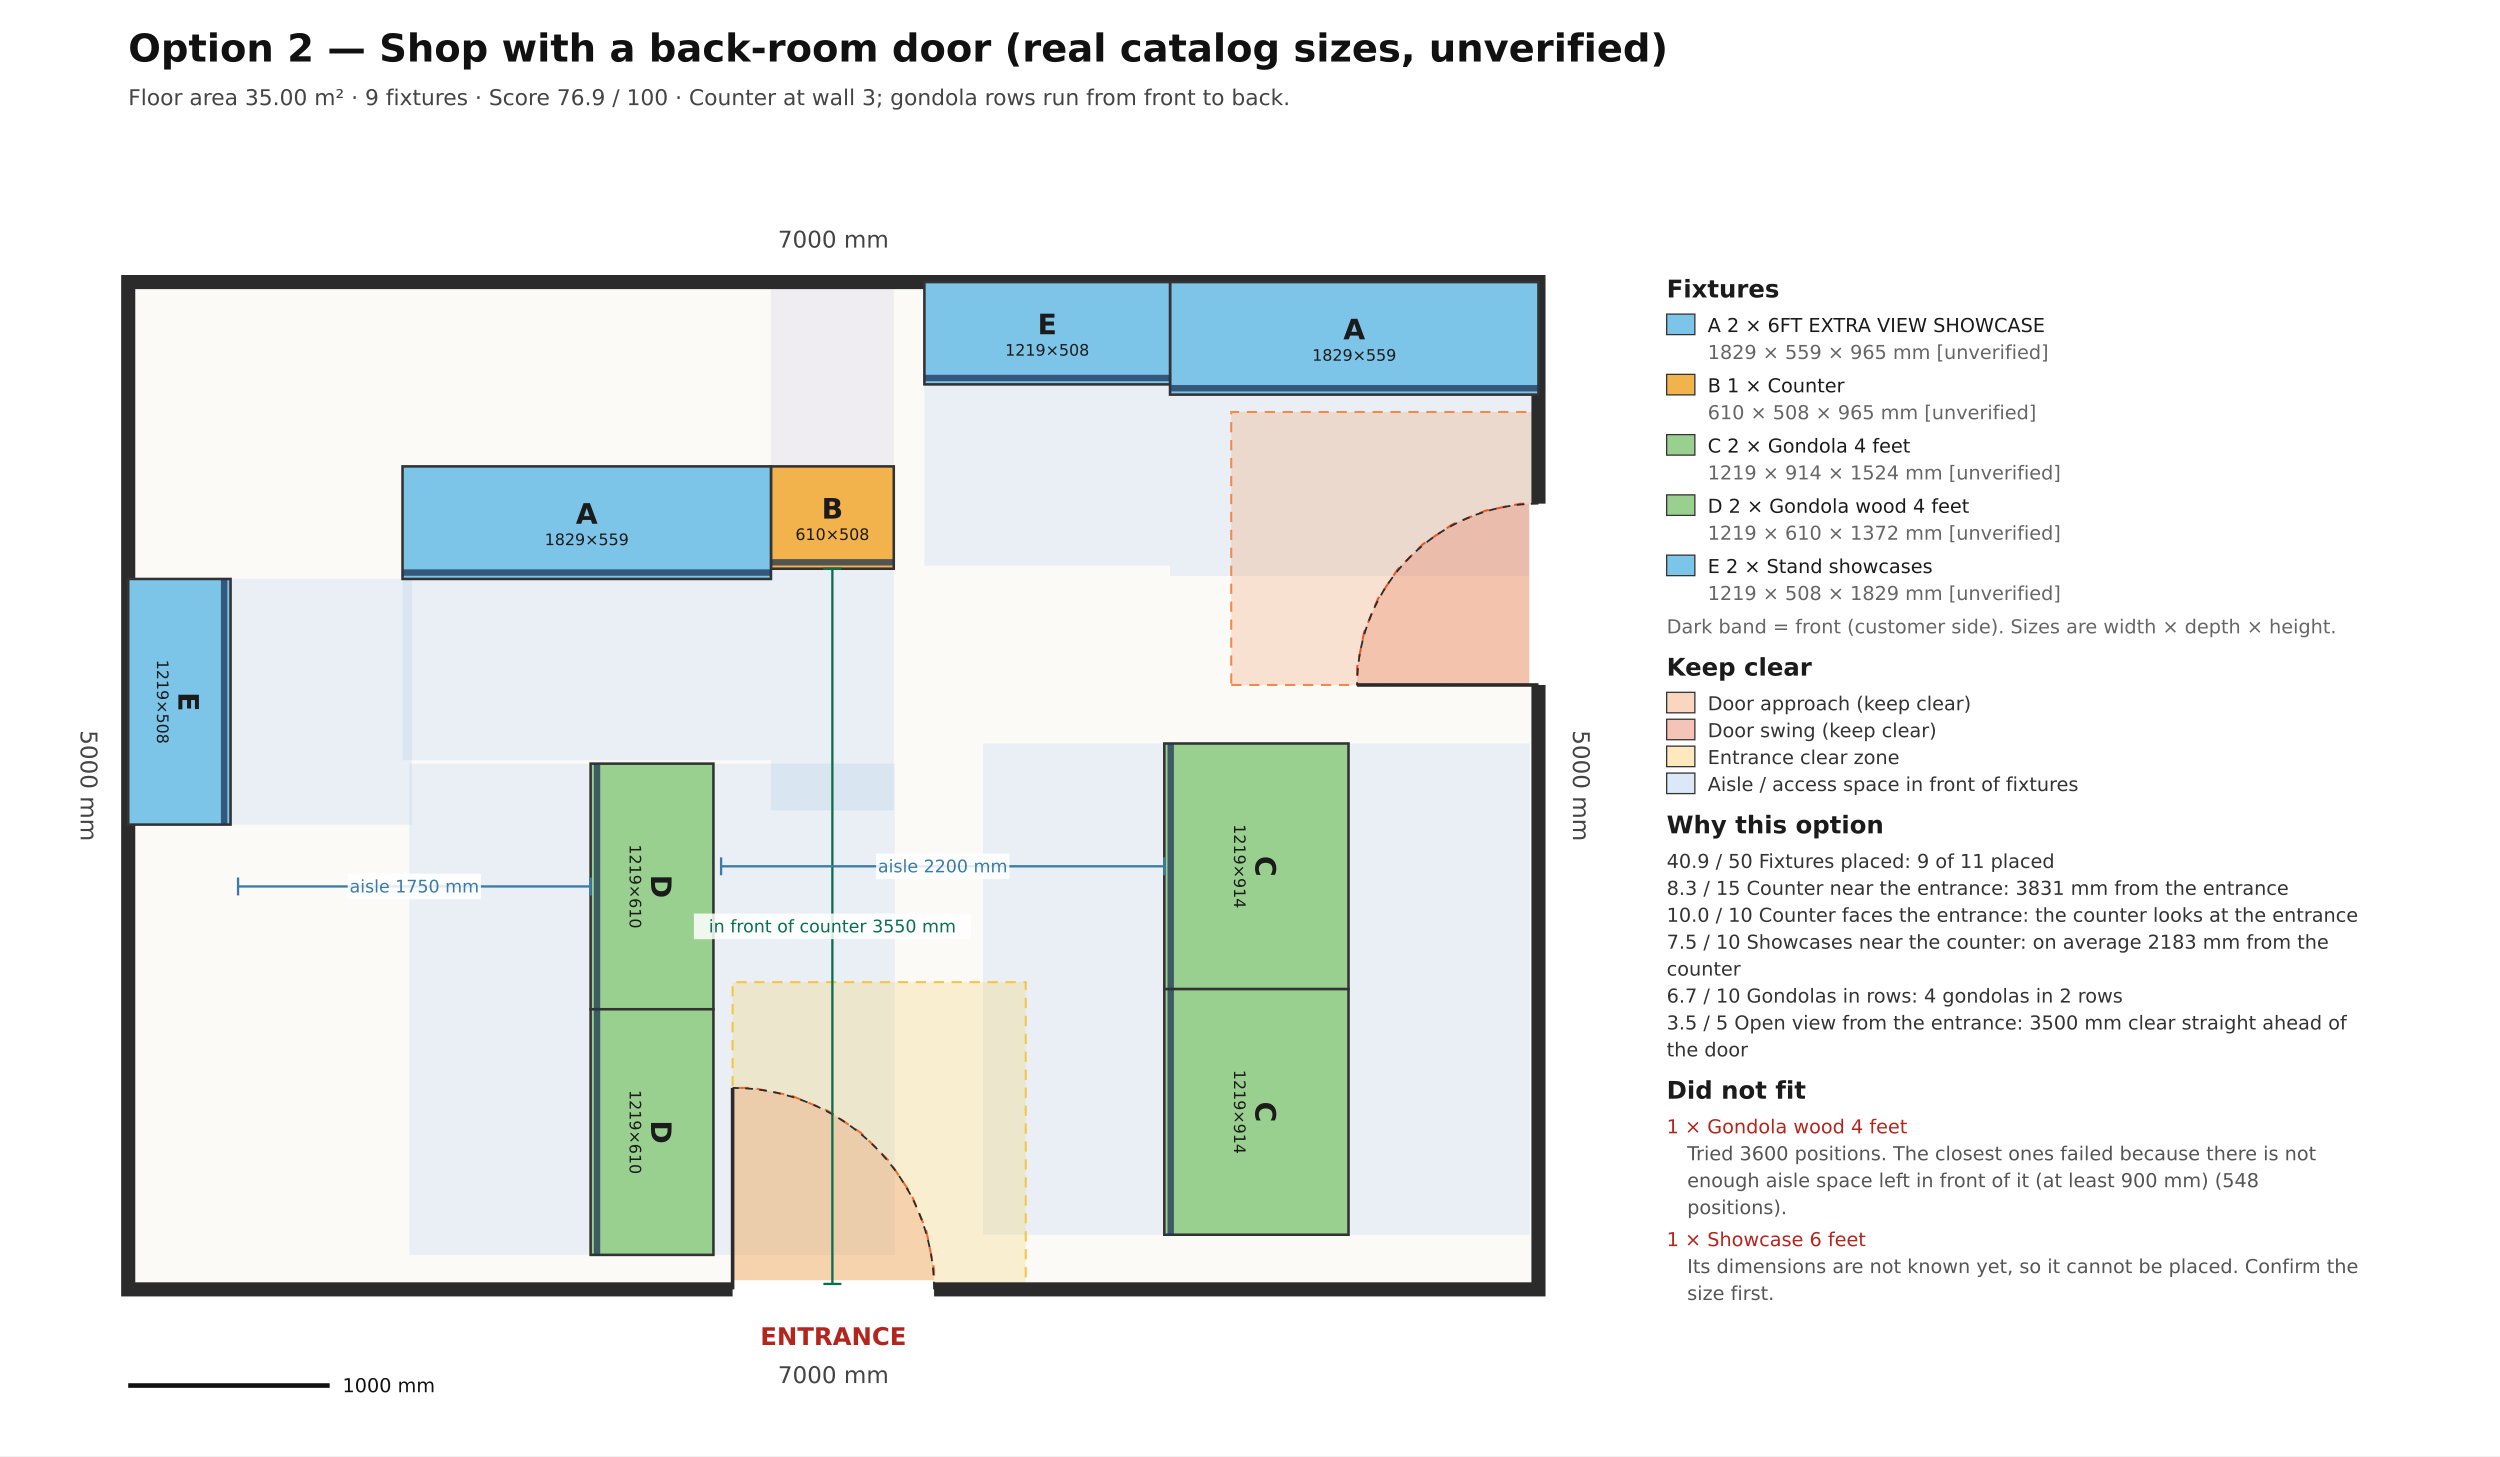
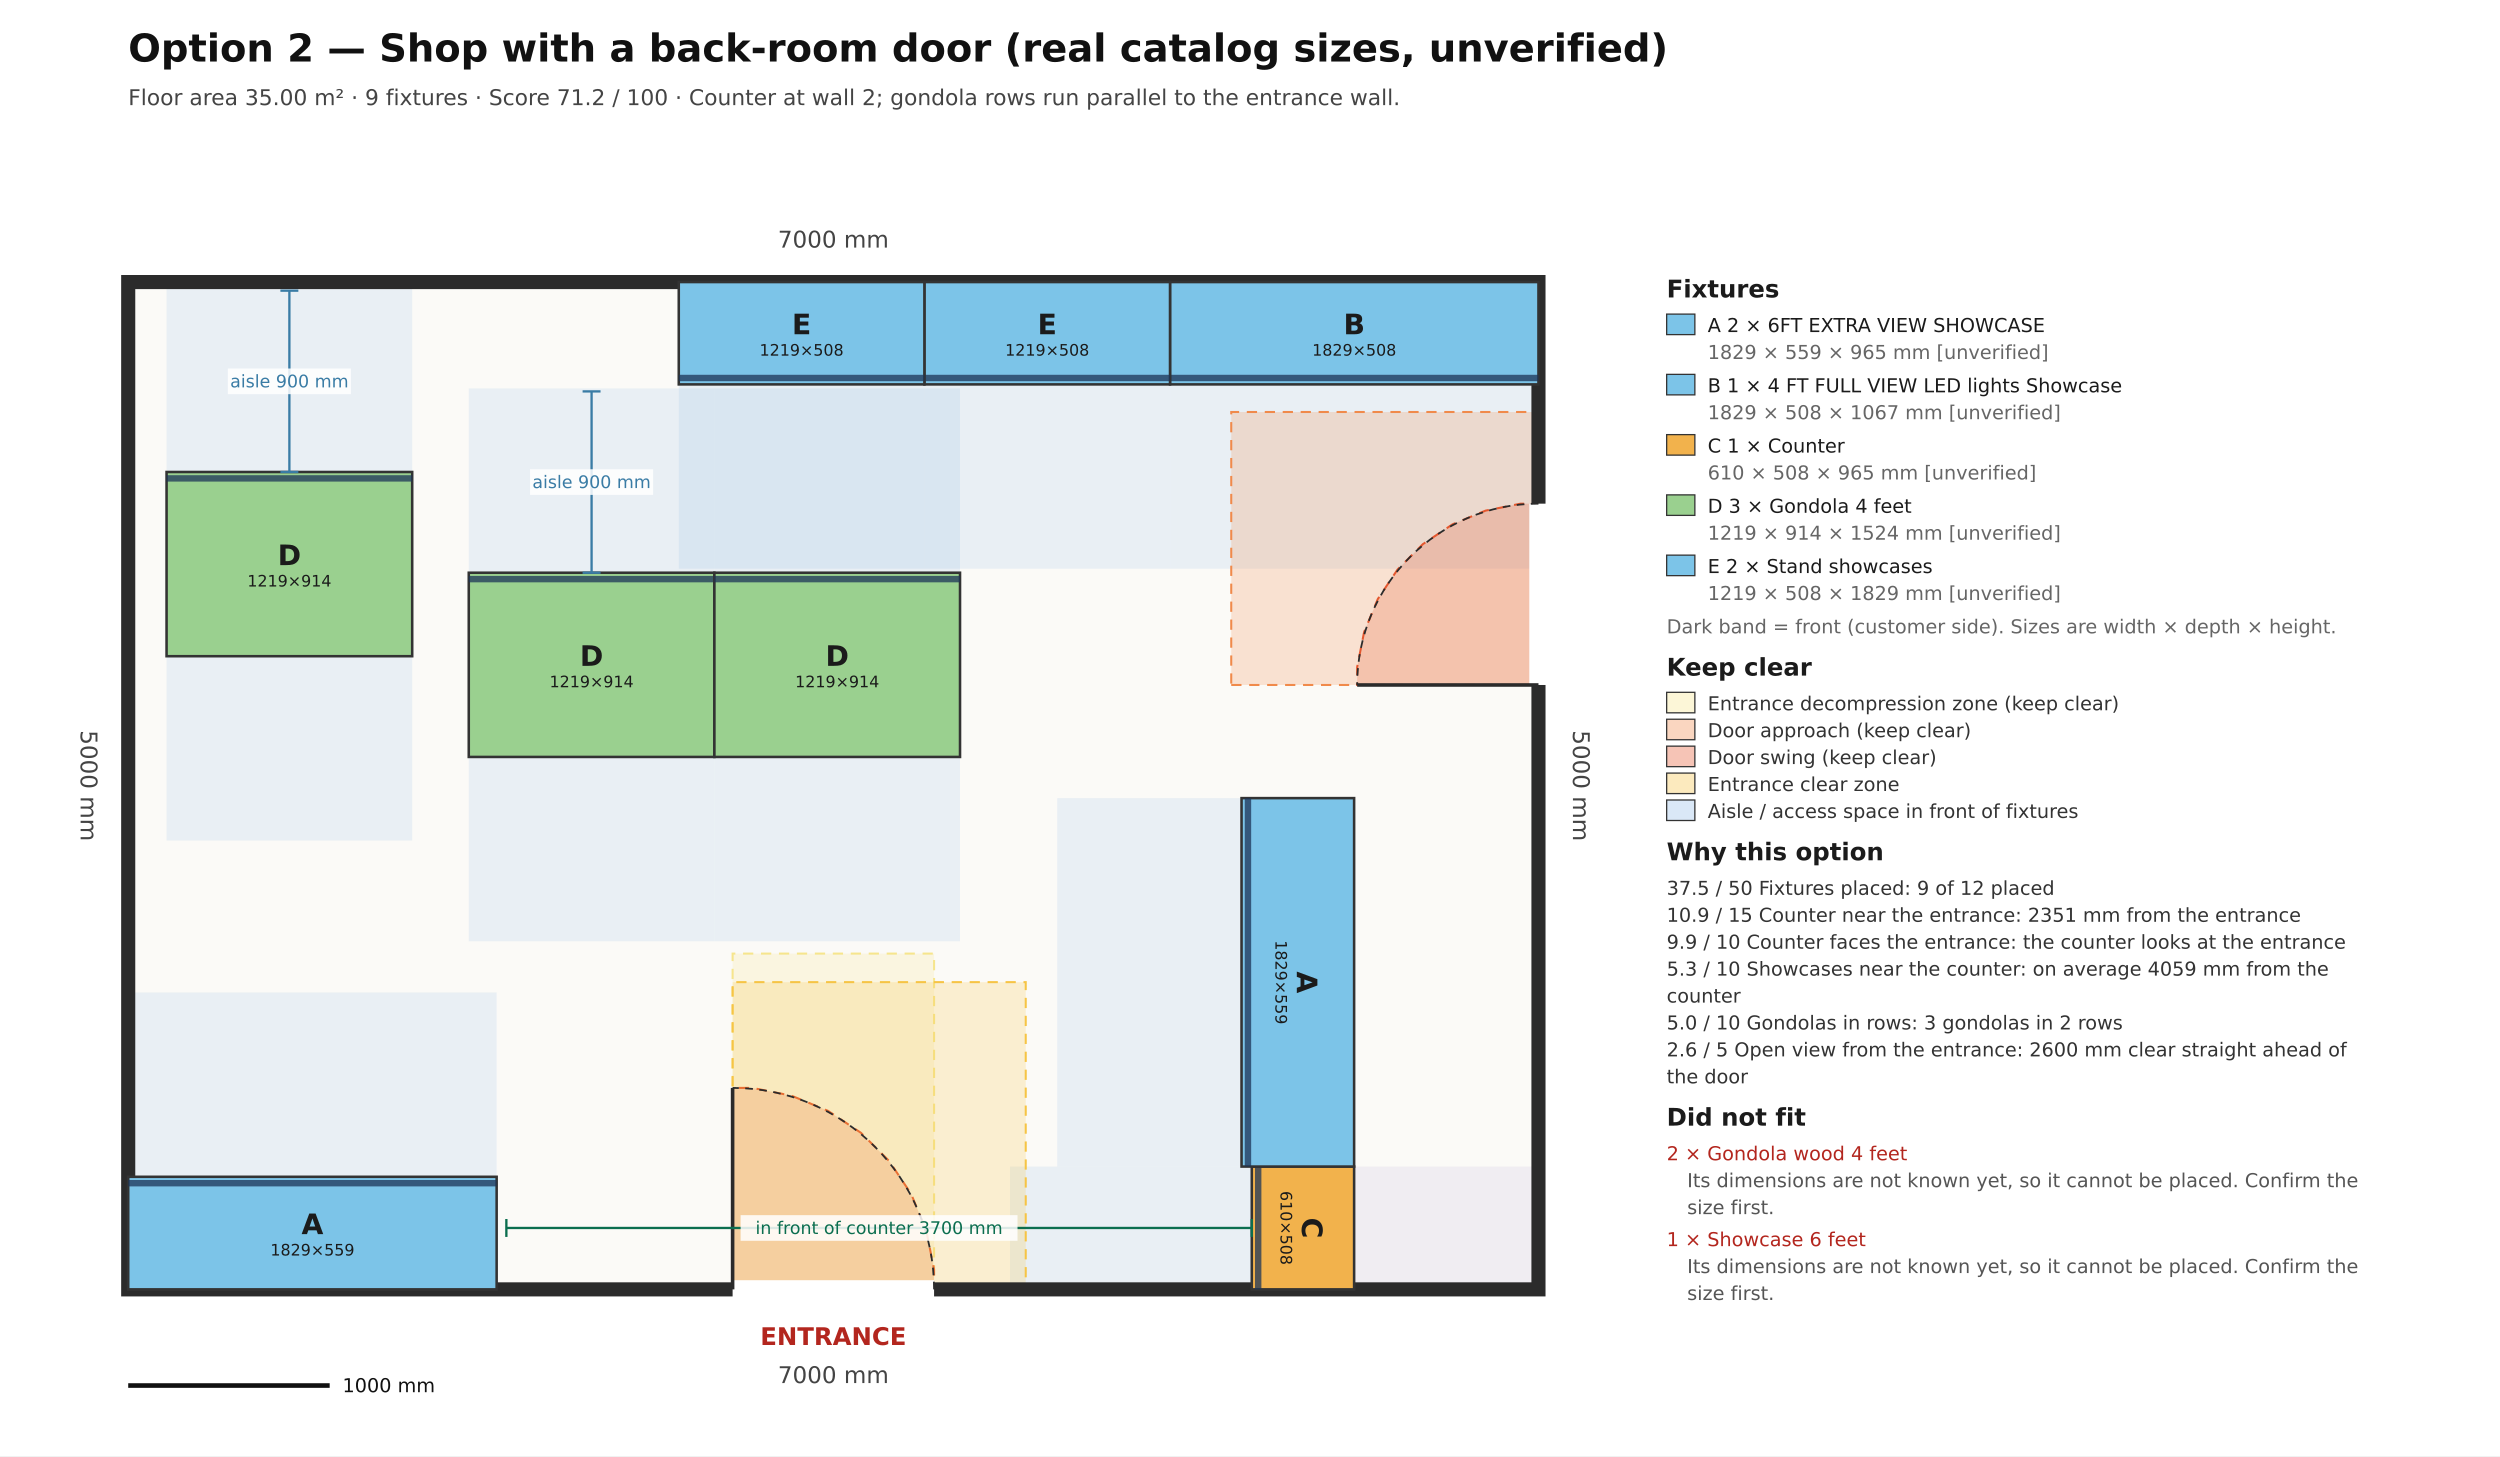
<svg xmlns="http://www.w3.org/2000/svg" viewBox="0 0 12409.1 7227.3" width="12409.1mm" height="7227.3mm" font-family="DejaVu Sans, Arial, sans-serif">
  <rect x="0" y="0" width="12409.1" height="7227.3" fill="#ffffff" />
  <text x="636.4" y="305.5" font-size="190.9" font-weight="bold" fill="#111111">Option 2 — Shop with a back-room door (real catalog sizes, unverified)</text>
-   <text x="636.4" y="521.8" font-size="108.2" fill="#444444">Floor area 35.00 m²  ·  9 fixtures  ·  Score 76.9 / 100  ·  Counter at wall 3; gondola rows run from front to back.</text>
+   <text x="636.4" y="521.8" font-size="108.2" fill="#444444">Floor area 35.00 m²  ·  9 fixtures  ·  Score 71.2 / 100  ·  Counter at wall 2; gondola rows run parallel to the entrance wall.</text>
  <polygon data-role="room-outline" data-plan-points="0.000,0.000 7000.000,0.000 7000.000,5000.000 0.000,5000.000" points="636.364,6400.000 7636.364,6400.000 7636.364,1400.000 636.364,1400.000" fill="#fbfaf7" stroke="none" />
-   <polygon data-access-zone="f01" points="4436.4,2823.0 3826.8,2823.0 3826.8,4023.0 4436.4,4023.0" fill="#4a90d9" fill-opacity="0.10" stroke="none" />
-   <polygon data-access-zone="f01" points="4436.4,1400.0 3826.8,1400.0 3826.8,2315.0 4436.4,2315.0" fill="#8e7cc3" fill-opacity="0.10" stroke="none" />
-   <polygon data-access-zone="f02" points="3826.8,2873.8 1998.0,2873.8 1998.0,3773.8 3826.8,3773.8" fill="#4a90d9" fill-opacity="0.10" stroke="none" />
-   <polygon data-access-zone="f03" points="7636.4,1958.8 5807.6,1958.8 5807.6,2858.8 7636.4,2858.8" fill="#4a90d9" fill-opacity="0.10" stroke="none" />
-   <polygon data-access-zone="f04" points="5807.6,1908.0 4588.4,1908.0 4588.4,2808.0 5807.6,2808.0" fill="#4a90d9" fill-opacity="0.10" stroke="none" />
-   <polygon data-access-zone="f05" points="1144.4,2873.8 1144.4,4093.0 2044.4,4093.0 2044.4,2873.8" fill="#4a90d9" fill-opacity="0.10" stroke="none" />
-   <polygon data-access-zone="f06" points="5779.2,4909.6 5779.2,3690.4 4879.2,3690.4 4879.2,4909.6" fill="#4a90d9" fill-opacity="0.10" stroke="none" />
-   <polygon data-access-zone="f06" points="7593.6,4909.6 7593.6,3690.4 6693.6,3690.4 6693.6,4909.6" fill="#4a90d9" fill-opacity="0.10" stroke="none" />
-   <polygon data-access-zone="f07" points="5779.2,6128.8 5779.2,4909.6 4879.2,4909.6 4879.2,6128.8" fill="#4a90d9" fill-opacity="0.10" stroke="none" />
-   <polygon data-access-zone="f07" points="7593.6,6128.8 7593.6,4909.6 6693.6,4909.6 6693.6,6128.8" fill="#4a90d9" fill-opacity="0.10" stroke="none" />
-   <polygon data-access-zone="f08" points="2931.6,5009.6 2931.6,3790.4 2031.6,3790.4 2031.6,5009.6" fill="#4a90d9" fill-opacity="0.10" stroke="none" />
-   <polygon data-access-zone="f08" points="4441.2,5009.6 4441.2,3790.4 3541.2,3790.4 3541.2,5009.6" fill="#4a90d9" fill-opacity="0.10" stroke="none" />
-   <polygon data-access-zone="f09" points="2931.6,6228.8 2931.6,5009.6 2031.6,5009.6 2031.6,6228.8" fill="#4a90d9" fill-opacity="0.10" stroke="none" />
-   <polygon data-access-zone="f09" points="4441.2,6228.8 4441.2,5009.6 3541.2,5009.6 3541.2,6228.8" fill="#4a90d9" fill-opacity="0.10" stroke="none" />
+   <polygon data-access-zone="f01" points="6213.4,6400.0 6213.4,5790.4 5013.4,5790.4 5013.4,6400.0" fill="#4a90d9" fill-opacity="0.10" stroke="none" />
+   <polygon data-access-zone="f01" points="7636.4,6400.0 7636.4,5790.4 6721.4,5790.4 6721.4,6400.0" fill="#8e7cc3" fill-opacity="0.10" stroke="none" />
+   <polygon data-access-zone="f02" points="6162.6,5790.4 6162.6,3961.6 5247.6,3961.6 5247.6,5790.4" fill="#4a90d9" fill-opacity="0.10" stroke="none" />
+   <polygon data-access-zone="f03" points="636.4,5841.2 2465.2,5841.2 2465.2,4926.2 636.4,4926.2" fill="#4a90d9" fill-opacity="0.10" stroke="none" />
+   <polygon data-access-zone="f04" points="7636.4,1908.0 5807.6,1908.0 5807.6,2823.0 7636.4,2823.0" fill="#4a90d9" fill-opacity="0.10" stroke="none" />
+   <polygon data-access-zone="f05" points="5807.6,1908.0 4588.4,1908.0 4588.4,2823.0 5807.6,2823.0" fill="#4a90d9" fill-opacity="0.10" stroke="none" />
+   <polygon data-access-zone="f06" points="4588.4,1908.0 3369.2,1908.0 3369.2,2823.0 4588.4,2823.0" fill="#4a90d9" fill-opacity="0.10" stroke="none" />
+   <polygon data-access-zone="f07" points="826.8,2342.8 2046.0,2342.8 2046.0,1427.8 826.8,1427.8" fill="#4a90d9" fill-opacity="0.10" stroke="none" />
+   <polygon data-access-zone="f07" points="826.8,4172.2 2046.0,4172.2 2046.0,3257.2 826.8,3257.2" fill="#4a90d9" fill-opacity="0.10" stroke="none" />
+   <polygon data-access-zone="f08" points="2326.8,2842.8 3546.0,2842.8 3546.0,1927.8 2326.8,1927.8" fill="#4a90d9" fill-opacity="0.10" stroke="none" />
+   <polygon data-access-zone="f08" points="2326.8,4672.2 3546.0,4672.2 3546.0,3757.2 2326.8,3757.2" fill="#4a90d9" fill-opacity="0.10" stroke="none" />
+   <polygon data-access-zone="f09" points="3546.0,2842.8 4765.2,2842.8 4765.2,1927.8 3546.0,1927.8" fill="#4a90d9" fill-opacity="0.10" stroke="none" />
+   <polygon data-access-zone="f09" points="3546.0,4672.2 4765.2,4672.2 4765.2,3757.2 3546.0,3757.2" fill="#4a90d9" fill-opacity="0.10" stroke="none" />
  <polygon data-zone-id="back-room-door:door-approach" points="6111.4,3400.0 7636.4,3400.0 7636.4,2045.0 6111.4,2045.0" fill="#f08a4b" fill-opacity="0.22" stroke="#f08a4b" stroke-width="10.2" stroke-dasharray="50.9 38.2" />
  <polygon data-zone-id="back-room-door:door-swing" points="6736.4,3400.0 7636.4,3400.0 7636.4,2500.0 7547.7,2500.0 7373.8,2534.6 7210.1,2602.4 7062.6,2700.9 6937.3,2826.3 6838.8,2973.7 6770.9,3137.5 6736.4,3311.4" fill="#e4572e" fill-opacity="0.22" stroke="#e4572e" stroke-width="10.2" stroke-dasharray="50.9 38.2" />
+   <polygon data-zone-id="entrance:decompression" points="3636.4,6400.0 4636.4,6400.0 4636.4,4733.3 3636.4,4733.3" fill="#f6e58d" fill-opacity="0.22" stroke="#f6e58d" stroke-width="10.2" stroke-dasharray="50.9 38.2" />
  <polygon data-zone-id="entrance:door-swing" points="3636.4,6400.0 4636.4,6400.0 4636.4,6301.5 4597.9,6108.3 4522.6,5926.3 4413.1,5762.5 4273.8,5623.2 4110.0,5513.8 3928.1,5438.4 3734.9,5400.0 3636.4,5400.0" fill="#e4572e" fill-opacity="0.22" stroke="#e4572e" stroke-width="10.2" stroke-dasharray="50.9 38.2" />
  <polygon data-zone-id="entrance:entrance-clear" points="3636.4,6400.0 5091.4,6400.0 5091.4,4875.0 3636.4,4875.0" fill="#f6c445" fill-opacity="0.22" stroke="#f6c445" stroke-width="10.2" stroke-dasharray="50.9 38.2" />
  <polygon points="636.4,6400.0 7636.4,6400.0 7636.4,1400.0 636.4,1400.0" fill="none" stroke="#2b2b2b" stroke-width="70.0" stroke-linejoin="miter" />
  <line data-door-id="back-room-door" x1="7636.4" y1="3400.0" x2="7636.4" y2="2500.0" stroke="#ffffff" stroke-width="91.0" />
  <line x1="7636.4" y1="3400.0" x2="6736.4" y2="3400.0" stroke="#2b2b2b" stroke-width="17.8" />
  <path d="M 7636.4 2500.0 A 900.0 900.0 0 0 0 6736.4 3400.0" fill="none" stroke="#2b2b2b" stroke-width="8.9" stroke-dasharray="38.2 31.8" />
  <line data-door-id="entrance" x1="3636.4" y1="6400.0" x2="4636.4" y2="6400.0" stroke="#ffffff" stroke-width="91.0" />
  <line x1="3636.4" y1="6400.0" x2="3636.4" y2="5400.0" stroke="#2b2b2b" stroke-width="17.8" />
  <path d="M 4636.4 6400.0 A 1000.0 1000.0 0 0 0 3636.4 5400.0" fill="none" stroke="#2b2b2b" stroke-width="8.9" stroke-dasharray="38.2 31.8" />
  <text x="4136.4" y="6641.8" font-size="120.9" font-weight="bold" fill="#b3261e" text-anchor="middle" dominant-baseline="middle">ENTRANCE</text>
  <text data-wall-index="0" data-length-um="7000000" x="4136.4" y="6832.7" font-size="114.5" fill="#444444" text-anchor="middle" dominant-baseline="middle" transform="rotate(0.0 4136.4 6832.7)">7000 mm</text>
  <text data-wall-index="1" data-length-um="5000000" x="7840.0" y="3900.0" font-size="114.5" fill="#444444" text-anchor="middle" dominant-baseline="middle" transform="rotate(90.0 7840.0 3900.0)">5000 mm</text>
  <text data-wall-index="2" data-length-um="7000000" x="4136.4" y="1196.4" font-size="114.5" fill="#444444" text-anchor="middle" dominant-baseline="middle" transform="rotate(0.0 4136.4 1196.4)">7000 mm</text>
  <text data-wall-index="3" data-length-um="5000000" x="432.7" y="3900.0" font-size="114.5" fill="#444444" text-anchor="middle" dominant-baseline="middle" transform="rotate(90.0 432.7 3900.0)">5000 mm</text>
-   <polygon data-placement-id="f01" data-product-id="nhf-c" data-width-um="609600" data-depth-um="508000" data-plan-points="3800.000,4085.000 3190.400,4085.000 3190.400,3577.000 3800.000,3577.000" points="4436.364,2315.000 3826.764,2315.000 3826.764,2823.000 4436.364,2823.000" fill="#f2b24c" stroke="#333333" stroke-width="12.7" />
-   <line x1="4436.4" y1="2791.2" x2="3826.8" y2="2791.2" stroke="#1d3557" stroke-width="31.8" stroke-opacity="0.75" />
-   <text x="4131.6" y="2525.6" font-size="140.0" font-weight="bold" fill="#1b1b1b" text-anchor="middle" dominant-baseline="central" transform="rotate(0.0 4131.6 2569.0)">B</text>
-   <text x="4131.6" y="2653.0" font-size="78.9" fill="#1b1b1b" text-anchor="middle" dominant-baseline="central" transform="rotate(0.0 4131.6 2569.0)">610×508</text>
-   <polygon data-placement-id="f02" data-product-id="nhf-6ft-extra-view-showcase" data-width-um="1828800" data-depth-um="558800" data-plan-points="3190.400,4085.000 1361.600,4085.000 1361.600,3526.200 3190.400,3526.200" points="3826.764,2315.000 1997.964,2315.000 1997.964,2873.800 3826.764,2873.800" fill="#7cc4e8" stroke="#333333" stroke-width="12.7" />
-   <line x1="3826.8" y1="2842.0" x2="1998.0" y2="2842.0" stroke="#1d3557" stroke-width="31.8" stroke-opacity="0.75" />
-   <text x="2912.4" y="2551.0" font-size="140.0" font-weight="bold" fill="#1b1b1b" text-anchor="middle" dominant-baseline="central" transform="rotate(0.0 2912.4 2594.4)">A</text>
-   <text x="2912.4" y="2678.4" font-size="78.9" fill="#1b1b1b" text-anchor="middle" dominant-baseline="central" transform="rotate(0.0 2912.4 2594.4)">1829×559</text>
-   <polygon data-placement-id="f03" data-product-id="nhf-6ft-extra-view-showcase" data-width-um="1828800" data-depth-um="558800" data-plan-points="7000.000,5000.000 5171.200,5000.000 5171.200,4441.200 7000.000,4441.200" points="7636.364,1400.000 5807.564,1400.000 5807.564,1958.800 7636.364,1958.800" fill="#7cc4e8" stroke="#333333" stroke-width="12.7" />
-   <line x1="7636.4" y1="1927.0" x2="5807.6" y2="1927.0" stroke="#1d3557" stroke-width="31.8" stroke-opacity="0.75" />
-   <text x="6722.0" y="1636.0" font-size="140.0" font-weight="bold" fill="#1b1b1b" text-anchor="middle" dominant-baseline="central" transform="rotate(0.0 6722.0 1679.4)">A</text>
-   <text x="6722.0" y="1763.4" font-size="78.9" fill="#1b1b1b" text-anchor="middle" dominant-baseline="central" transform="rotate(0.0 6722.0 1679.4)">1829×559</text>
-   <polygon data-placement-id="f04" data-product-id="nhf-s-1" data-width-um="1219200" data-depth-um="508000" data-plan-points="5171.200,5000.000 3952.000,5000.000 3952.000,4492.000 5171.200,4492.000" points="5807.564,1400.000 4588.364,1400.000 4588.364,1908.000 5807.564,1908.000" fill="#7cc4e8" stroke="#333333" stroke-width="12.7" />
+   <polygon data-placement-id="f01" data-product-id="nhf-c" data-width-um="609600" data-depth-um="508000" data-plan-points="6085.000,0.000 6085.000,609.600 5577.000,609.600 5577.000,0.000" points="6721.364,6400.000 6721.364,5790.400 6213.364,5790.400 6213.364,6400.000" fill="#f2b24c" stroke="#333333" stroke-width="12.7" />
+   <line x1="6245.2" y1="6400.0" x2="6245.2" y2="5790.4" stroke="#1d3557" stroke-width="31.8" stroke-opacity="0.75" />
+   <text x="6467.4" y="6051.8" font-size="140.0" font-weight="bold" fill="#1b1b1b" text-anchor="middle" dominant-baseline="central" transform="rotate(90.0 6467.4 6095.2)">C</text>
+   <text x="6467.4" y="6179.2" font-size="78.9" fill="#1b1b1b" text-anchor="middle" dominant-baseline="central" transform="rotate(90.0 6467.4 6095.2)">610×508</text>
+   <polygon data-placement-id="f02" data-product-id="nhf-6ft-extra-view-showcase" data-width-um="1828800" data-depth-um="558800" data-plan-points="6085.000,609.600 6085.000,2438.400 5526.200,2438.400 5526.200,609.600" points="6721.364,5790.400 6721.364,3961.600 6162.564,3961.600 6162.564,5790.400" fill="#7cc4e8" stroke="#333333" stroke-width="12.7" />
+   <line x1="6194.4" y1="5790.4" x2="6194.4" y2="3961.6" stroke="#1d3557" stroke-width="31.8" stroke-opacity="0.75" />
+   <text x="6442.0" y="4832.6" font-size="140.0" font-weight="bold" fill="#1b1b1b" text-anchor="middle" dominant-baseline="central" transform="rotate(90.0 6442.0 4876.0)">A</text>
+   <text x="6442.0" y="4960.0" font-size="78.9" fill="#1b1b1b" text-anchor="middle" dominant-baseline="central" transform="rotate(90.0 6442.0 4876.0)">1829×559</text>
+   <polygon data-placement-id="f03" data-product-id="nhf-6ft-extra-view-showcase" data-width-um="1828800" data-depth-um="558800" data-plan-points="0.000,0.000 1828.800,0.000 1828.800,558.800 0.000,558.800" points="636.364,6400.000 2465.164,6400.000 2465.164,5841.200 636.364,5841.200" fill="#7cc4e8" stroke="#333333" stroke-width="12.7" />
+   <line x1="636.4" y1="5873.0" x2="2465.2" y2="5873.0" stroke="#1d3557" stroke-width="31.8" stroke-opacity="0.75" />
+   <text x="1550.8" y="6077.2" font-size="140.0" font-weight="bold" fill="#1b1b1b" text-anchor="middle" dominant-baseline="central" transform="rotate(0.0 1550.8 6120.6)">A</text>
+   <text x="1550.8" y="6204.6" font-size="78.9" fill="#1b1b1b" text-anchor="middle" dominant-baseline="central" transform="rotate(0.0 1550.8 6120.6)">1829×559</text>
+   <polygon data-placement-id="f04" data-product-id="nhf-6ft-full-view-led-lights-showcase" data-width-um="1828800" data-depth-um="508000" data-plan-points="7000.000,5000.000 5171.200,5000.000 5171.200,4492.000 7000.000,4492.000" points="7636.364,1400.000 5807.564,1400.000 5807.564,1908.000 7636.364,1908.000" fill="#7cc4e8" stroke="#333333" stroke-width="12.7" />
+   <line x1="7636.4" y1="1876.2" x2="5807.6" y2="1876.2" stroke="#1d3557" stroke-width="31.8" stroke-opacity="0.75" />
+   <text x="6722.0" y="1610.6" font-size="140.0" font-weight="bold" fill="#1b1b1b" text-anchor="middle" dominant-baseline="central" transform="rotate(0.0 6722.0 1654.0)">B</text>
+   <text x="6722.0" y="1738.0" font-size="78.9" fill="#1b1b1b" text-anchor="middle" dominant-baseline="central" transform="rotate(0.0 6722.0 1654.0)">1829×508</text>
+   <polygon data-placement-id="f05" data-product-id="nhf-s-1" data-width-um="1219200" data-depth-um="508000" data-plan-points="5171.200,5000.000 3952.000,5000.000 3952.000,4492.000 5171.200,4492.000" points="5807.564,1400.000 4588.364,1400.000 4588.364,1908.000 5807.564,1908.000" fill="#7cc4e8" stroke="#333333" stroke-width="12.7" />
  <line x1="5807.6" y1="1876.2" x2="4588.4" y2="1876.2" stroke="#1d3557" stroke-width="31.8" stroke-opacity="0.75" />
  <text x="5198.0" y="1610.6" font-size="140.0" font-weight="bold" fill="#1b1b1b" text-anchor="middle" dominant-baseline="central" transform="rotate(0.0 5198.0 1654.0)">E</text>
  <text x="5198.0" y="1738.0" font-size="78.9" fill="#1b1b1b" text-anchor="middle" dominant-baseline="central" transform="rotate(0.0 5198.0 1654.0)">1219×508</text>
-   <polygon data-placement-id="f05" data-product-id="nhf-s-1" data-width-um="1219200" data-depth-um="508000" data-plan-points="0.000,3526.200 0.000,2307.000 508.000,2307.000 508.000,3526.200" points="636.364,2873.800 636.364,4093.000 1144.364,4093.000 1144.364,2873.800" fill="#7cc4e8" stroke="#333333" stroke-width="12.7" />
-   <line x1="1112.5" y1="2873.8" x2="1112.5" y2="4093.0" stroke="#1d3557" stroke-width="31.8" stroke-opacity="0.75" />
-   <text x="890.4" y="3440.0" font-size="140.0" font-weight="bold" fill="#1b1b1b" text-anchor="middle" dominant-baseline="central" transform="rotate(90.0 890.4 3483.4)">E</text>
-   <text x="890.4" y="3567.4" font-size="78.9" fill="#1b1b1b" text-anchor="middle" dominant-baseline="central" transform="rotate(90.0 890.4 3483.4)">1219×508</text>
-   <polygon data-placement-id="f06" data-product-id="nhf-g" data-width-um="1219200" data-depth-um="914400" data-plan-points="6057.200,1490.400 6057.200,2709.600 5142.800,2709.600 5142.800,1490.400" points="6693.564,4909.600 6693.564,3690.400 5779.164,3690.400 5779.164,4909.600" fill="#9ad08f" stroke="#333333" stroke-width="12.7" />
-   <line x1="5811.0" y1="4909.6" x2="5811.0" y2="3690.4" stroke="#1d3557" stroke-width="31.8" stroke-opacity="0.75" />
-   <text x="6236.4" y="4256.6" font-size="140.0" font-weight="bold" fill="#1b1b1b" text-anchor="middle" dominant-baseline="central" transform="rotate(90.0 6236.4 4300.0)">C</text>
-   <text x="6236.4" y="4384.0" font-size="78.9" fill="#1b1b1b" text-anchor="middle" dominant-baseline="central" transform="rotate(90.0 6236.4 4300.0)">1219×914</text>
-   <polygon data-placement-id="f07" data-product-id="nhf-g" data-width-um="1219200" data-depth-um="914400" data-plan-points="6057.200,271.200 6057.200,1490.400 5142.800,1490.400 5142.800,271.200" points="6693.564,6128.800 6693.564,4909.600 5779.164,4909.600 5779.164,6128.800" fill="#9ad08f" stroke="#333333" stroke-width="12.7" />
-   <line x1="5811.0" y1="6128.8" x2="5811.0" y2="4909.6" stroke="#1d3557" stroke-width="31.8" stroke-opacity="0.75" />
-   <text x="6236.4" y="5475.8" font-size="140.0" font-weight="bold" fill="#1b1b1b" text-anchor="middle" dominant-baseline="central" transform="rotate(90.0 6236.4 5519.2)">C</text>
-   <text x="6236.4" y="5603.2" font-size="78.9" fill="#1b1b1b" text-anchor="middle" dominant-baseline="central" transform="rotate(90.0 6236.4 5519.2)">1219×914</text>
-   <polygon data-placement-id="f08" data-product-id="nhf-jan" data-width-um="1219200" data-depth-um="609600" data-plan-points="2904.800,1390.400 2904.800,2609.600 2295.200,2609.600 2295.200,1390.400" points="3541.164,5009.600 3541.164,3790.400 2931.564,3790.400 2931.564,5009.600" fill="#9ad08f" stroke="#333333" stroke-width="12.7" />
-   <line x1="2963.4" y1="5009.6" x2="2963.4" y2="3790.4" stroke="#1d3557" stroke-width="31.8" stroke-opacity="0.75" />
-   <text x="3236.4" y="4356.6" font-size="140.0" font-weight="bold" fill="#1b1b1b" text-anchor="middle" dominant-baseline="central" transform="rotate(90.0 3236.4 4400.0)">D</text>
-   <text x="3236.4" y="4484.0" font-size="78.9" fill="#1b1b1b" text-anchor="middle" dominant-baseline="central" transform="rotate(90.0 3236.4 4400.0)">1219×610</text>
-   <polygon data-placement-id="f09" data-product-id="nhf-jan" data-width-um="1219200" data-depth-um="609600" data-plan-points="2904.800,171.200 2904.800,1390.400 2295.200,1390.400 2295.200,171.200" points="3541.164,6228.800 3541.164,5009.600 2931.564,5009.600 2931.564,6228.800" fill="#9ad08f" stroke="#333333" stroke-width="12.7" />
-   <line x1="2963.4" y1="6228.8" x2="2963.4" y2="5009.6" stroke="#1d3557" stroke-width="31.8" stroke-opacity="0.75" />
-   <text x="3236.4" y="5575.8" font-size="140.0" font-weight="bold" fill="#1b1b1b" text-anchor="middle" dominant-baseline="central" transform="rotate(90.0 3236.4 5619.2)">D</text>
-   <text x="3236.4" y="5703.2" font-size="78.9" fill="#1b1b1b" text-anchor="middle" dominant-baseline="central" transform="rotate(90.0 3236.4 5619.2)">1219×610</text>
-   <line data-aisle="main" data-width-um="3550000" x1="4131.6" y1="2823.0" x2="4131.6" y2="6373.0" stroke="#0b6e4f" stroke-width="11.5" />
-   <line x1="4176.1" y1="2823.0" x2="4087.0" y2="2823.0" stroke="#0b6e4f" stroke-width="11.5" />
-   <line x1="4176.1" y1="6373.0" x2="4087.0" y2="6373.0" stroke="#0b6e4f" stroke-width="11.5" />
-   <rect x="3444.3" y="4534.4" width="1374.5" height="127.3" fill="#ffffff" fill-opacity="0.85" />
-   <text x="4131.6" y="4598.0" font-size="86.5" fill="#0b6e4f" text-anchor="middle" dominant-baseline="central">in front of counter 3550 mm</text>
-   <line data-aisle="secondary" data-width-um="2200000" x1="5779.2" y1="4300.0" x2="3579.2" y2="4300.0" stroke="#3a7ca5" stroke-width="11.5" />
-   <line x1="5779.2" y1="4344.5" x2="5779.2" y2="4255.5" stroke="#3a7ca5" stroke-width="11.5" />
-   <line x1="3579.2" y1="4344.5" x2="3579.2" y2="4255.5" stroke="#3a7ca5" stroke-width="11.5" />
-   <rect x="4348.3" y="4236.4" width="661.8" height="127.3" fill="#ffffff" fill-opacity="0.85" />
-   <text x="4679.2" y="4300.0" font-size="86.5" fill="#3a7ca5" text-anchor="middle" dominant-baseline="central">aisle 2200 mm</text>
-   <line data-aisle="secondary" data-width-um="1750000" x1="2931.6" y1="4400.0" x2="1181.6" y2="4400.0" stroke="#3a7ca5" stroke-width="11.5" />
-   <line x1="2931.6" y1="4444.5" x2="2931.6" y2="4355.5" stroke="#3a7ca5" stroke-width="11.5" />
-   <line x1="1181.6" y1="4444.5" x2="1181.6" y2="4355.5" stroke="#3a7ca5" stroke-width="11.5" />
-   <rect x="1725.7" y="4336.4" width="661.8" height="127.3" fill="#ffffff" fill-opacity="0.85" />
-   <text x="2056.6" y="4400.0" font-size="86.5" fill="#3a7ca5" text-anchor="middle" dominant-baseline="central">aisle 1750 mm</text>
+   <polygon data-placement-id="f06" data-product-id="nhf-s-1" data-width-um="1219200" data-depth-um="508000" data-plan-points="3952.000,5000.000 2732.800,5000.000 2732.800,4492.000 3952.000,4492.000" points="4588.364,1400.000 3369.164,1400.000 3369.164,1908.000 4588.364,1908.000" fill="#7cc4e8" stroke="#333333" stroke-width="12.7" />
+   <line x1="4588.4" y1="1876.2" x2="3369.2" y2="1876.2" stroke="#1d3557" stroke-width="31.8" stroke-opacity="0.75" />
+   <text x="3978.8" y="1610.6" font-size="140.0" font-weight="bold" fill="#1b1b1b" text-anchor="middle" dominant-baseline="central" transform="rotate(0.0 3978.8 1654.0)">E</text>
+   <text x="3978.8" y="1738.0" font-size="78.9" fill="#1b1b1b" text-anchor="middle" dominant-baseline="central" transform="rotate(0.0 3978.8 1654.0)">1219×508</text>
+   <polygon data-placement-id="f07" data-product-id="nhf-g" data-width-um="1219200" data-depth-um="914400" data-plan-points="190.400,3142.800 1409.600,3142.800 1409.600,4057.200 190.400,4057.200" points="826.764,3257.200 2045.964,3257.200 2045.964,2342.800 826.764,2342.800" fill="#9ad08f" stroke="#333333" stroke-width="12.7" />
+   <line x1="826.8" y1="2374.6" x2="2046.0" y2="2374.6" stroke="#1d3557" stroke-width="31.8" stroke-opacity="0.75" />
+   <text x="1436.4" y="2756.6" font-size="140.0" font-weight="bold" fill="#1b1b1b" text-anchor="middle" dominant-baseline="central" transform="rotate(0.0 1436.4 2800.0)">D</text>
+   <text x="1436.4" y="2884.0" font-size="78.9" fill="#1b1b1b" text-anchor="middle" dominant-baseline="central" transform="rotate(0.0 1436.4 2800.0)">1219×914</text>
+   <polygon data-placement-id="f08" data-product-id="nhf-g" data-width-um="1219200" data-depth-um="914400" data-plan-points="1690.400,2642.800 2909.600,2642.800 2909.600,3557.200 1690.400,3557.200" points="2326.764,3757.200 3545.964,3757.200 3545.964,2842.800 2326.764,2842.800" fill="#9ad08f" stroke="#333333" stroke-width="12.7" />
+   <line x1="2326.8" y1="2874.6" x2="3546.0" y2="2874.6" stroke="#1d3557" stroke-width="31.8" stroke-opacity="0.75" />
+   <text x="2936.4" y="3256.6" font-size="140.0" font-weight="bold" fill="#1b1b1b" text-anchor="middle" dominant-baseline="central" transform="rotate(0.0 2936.4 3300.0)">D</text>
+   <text x="2936.4" y="3384.0" font-size="78.9" fill="#1b1b1b" text-anchor="middle" dominant-baseline="central" transform="rotate(0.0 2936.4 3300.0)">1219×914</text>
+   <polygon data-placement-id="f09" data-product-id="nhf-g" data-width-um="1219200" data-depth-um="914400" data-plan-points="2909.600,2642.800 4128.800,2642.800 4128.800,3557.200 2909.600,3557.200" points="3545.964,3757.200 4765.164,3757.200 4765.164,2842.800 3545.964,2842.800" fill="#9ad08f" stroke="#333333" stroke-width="12.7" />
+   <line x1="3546.0" y1="2874.6" x2="4765.2" y2="2874.6" stroke="#1d3557" stroke-width="31.8" stroke-opacity="0.75" />
+   <text x="4155.6" y="3256.6" font-size="140.0" font-weight="bold" fill="#1b1b1b" text-anchor="middle" dominant-baseline="central" transform="rotate(0.0 4155.6 3300.0)">D</text>
+   <text x="4155.6" y="3384.0" font-size="78.9" fill="#1b1b1b" text-anchor="middle" dominant-baseline="central" transform="rotate(0.0 4155.6 3300.0)">1219×914</text>
+   <line data-aisle="main" data-width-um="3700000" x1="6213.4" y1="6095.2" x2="2513.4" y2="6095.2" stroke="#0b6e4f" stroke-width="11.5" />
+   <line x1="6213.4" y1="6139.7" x2="6213.4" y2="6050.7" stroke="#0b6e4f" stroke-width="11.5" />
+   <line x1="2513.4" y1="6139.7" x2="2513.4" y2="6050.7" stroke="#0b6e4f" stroke-width="11.5" />
+   <rect x="3676.1" y="6031.6" width="1374.5" height="127.3" fill="#ffffff" fill-opacity="0.85" />
+   <text x="4363.4" y="6095.2" font-size="86.5" fill="#0b6e4f" text-anchor="middle" dominant-baseline="central">in front of counter 3700 mm</text>
+   <line data-aisle="secondary" data-width-um="900000" x1="1436.4" y1="2342.8" x2="1436.4" y2="1442.8" stroke="#3a7ca5" stroke-width="11.5" />
+   <line x1="1391.8" y1="2342.8" x2="1480.9" y2="2342.8" stroke="#3a7ca5" stroke-width="11.5" />
+   <line x1="1391.8" y1="1442.8" x2="1480.9" y2="1442.8" stroke="#3a7ca5" stroke-width="11.5" />
+   <rect x="1130.9" y="1829.2" width="610.9" height="127.3" fill="#ffffff" fill-opacity="0.85" />
+   <text x="1436.4" y="1892.8" font-size="86.5" fill="#3a7ca5" text-anchor="middle" dominant-baseline="central">aisle 900 mm</text>
+   <line data-aisle="secondary" data-width-um="900000" x1="2936.4" y1="2842.8" x2="2936.4" y2="1942.8" stroke="#3a7ca5" stroke-width="11.5" />
+   <line x1="2891.8" y1="2842.8" x2="2980.9" y2="2842.8" stroke="#3a7ca5" stroke-width="11.5" />
+   <line x1="2891.8" y1="1942.8" x2="2980.9" y2="1942.8" stroke="#3a7ca5" stroke-width="11.5" />
+   <rect x="2630.9" y="2329.2" width="610.9" height="127.3" fill="#ffffff" fill-opacity="0.85" />
+   <text x="2936.4" y="2392.8" font-size="86.5" fill="#3a7ca5" text-anchor="middle" dominant-baseline="central">aisle 900 mm</text>
  <line x1="636.4" y1="6877.3" x2="1636.4" y2="6877.3" stroke="#111111" stroke-width="22.9" />
  <text x="1700.0" y="6877.3" font-size="95.5" fill="#111111" dominant-baseline="central">1000 mm</text>
  <text x="8272.7" y="1476.4" font-size="120.9" font-weight="bold" fill="#1b1b1b">Fixtures</text>
  <rect x="8272.7" y="1559.1" width="140.0" height="101.8" fill="#7cc4e8" fill-opacity="1" stroke="#333333" stroke-width="6.4" />
  <text x="8476.4" y="1648.2" font-size="95.5" fill="#1b1b1b">A 2 × 6FT EXTRA VIEW SHOWCASE</text>
  <text x="8476.4" y="1781.8" font-size="95.5" fill="#666666">1829 × 559 × 965 mm [unverified]</text>
-   <rect x="8272.7" y="1858.2" width="140.0" height="101.8" fill="#f2b24c" fill-opacity="1" stroke="#333333" stroke-width="6.4" />
-   <text x="8476.4" y="1947.3" font-size="95.5" fill="#1b1b1b">B 1 × Counter</text>
-   <text x="8476.4" y="2080.9" font-size="95.5" fill="#666666">610 × 508 × 965 mm [unverified]</text>
-   <rect x="8272.7" y="2157.3" width="140.0" height="101.8" fill="#9ad08f" fill-opacity="1" stroke="#333333" stroke-width="6.4" />
-   <text x="8476.4" y="2246.4" font-size="95.5" fill="#1b1b1b">C 2 × Gondola 4 feet</text>
-   <text x="8476.4" y="2380.0" font-size="95.5" fill="#666666">1219 × 914 × 1524 mm [unverified]</text>
+   <rect x="8272.7" y="1858.2" width="140.0" height="101.8" fill="#7cc4e8" fill-opacity="1" stroke="#333333" stroke-width="6.4" />
+   <text x="8476.4" y="1947.3" font-size="95.5" fill="#1b1b1b">B 1 × 4 FT FULL VIEW LED lights Showcase</text>
+   <text x="8476.4" y="2080.9" font-size="95.5" fill="#666666">1829 × 508 × 1067 mm [unverified]</text>
+   <rect x="8272.7" y="2157.3" width="140.0" height="101.8" fill="#f2b24c" fill-opacity="1" stroke="#333333" stroke-width="6.4" />
+   <text x="8476.4" y="2246.4" font-size="95.5" fill="#1b1b1b">C 1 × Counter</text>
+   <text x="8476.4" y="2380.0" font-size="95.5" fill="#666666">610 × 508 × 965 mm [unverified]</text>
  <rect x="8272.7" y="2456.4" width="140.0" height="101.8" fill="#9ad08f" fill-opacity="1" stroke="#333333" stroke-width="6.4" />
-   <text x="8476.4" y="2545.5" font-size="95.5" fill="#1b1b1b">D 2 × Gondola wood 4 feet</text>
-   <text x="8476.4" y="2679.1" font-size="95.5" fill="#666666">1219 × 610 × 1372 mm [unverified]</text>
+   <text x="8476.4" y="2545.5" font-size="95.5" fill="#1b1b1b">D 3 × Gondola 4 feet</text>
+   <text x="8476.4" y="2679.1" font-size="95.5" fill="#666666">1219 × 914 × 1524 mm [unverified]</text>
  <rect x="8272.7" y="2755.5" width="140.0" height="101.8" fill="#7cc4e8" fill-opacity="1" stroke="#333333" stroke-width="6.4" />
  <text x="8476.4" y="2844.5" font-size="95.5" fill="#1b1b1b">E 2 × Stand showcases</text>
  <text x="8476.4" y="2978.2" font-size="95.5" fill="#666666">1219 × 508 × 1829 mm [unverified]</text>
  <text x="8272.7" y="3143.6" font-size="95.5" fill="#666666">Dark band = front (customer side). Sizes are width × depth × height.</text>
  <text x="8272.7" y="3353.6" font-size="120.9" font-weight="bold" fill="#1b1b1b">Keep clear</text>
-   <rect x="8272.7" y="3436.4" width="140.0" height="101.8" fill="#f08a4b" fill-opacity="0.35" stroke="#333333" stroke-width="6.4" />
-   <text x="8476.4" y="3525.5" font-size="95.5" fill="#333333">Door approach (keep clear)</text>
-   <rect x="8272.7" y="3570.0" width="140.0" height="101.8" fill="#e4572e" fill-opacity="0.35" stroke="#333333" stroke-width="6.4" />
-   <text x="8476.4" y="3659.1" font-size="95.5" fill="#333333">Door swing (keep clear)</text>
-   <rect x="8272.7" y="3703.6" width="140.0" height="101.8" fill="#f6c445" fill-opacity="0.35" stroke="#333333" stroke-width="6.4" />
-   <text x="8476.4" y="3792.7" font-size="95.5" fill="#333333">Entrance clear zone</text>
-   <rect x="8272.7" y="3837.3" width="140.0" height="101.8" fill="#4a90d9" fill-opacity="0.2" stroke="#333333" stroke-width="6.4" />
-   <text x="8476.4" y="3926.4" font-size="95.5" fill="#333333">Aisle / access space in front of fixtures</text>
-   <text x="8272.7" y="4136.4" font-size="120.9" font-weight="bold" fill="#1b1b1b">Why this option</text>
-   <text x="8272.7" y="4308.2" font-size="95.5" fill="#333333">40.9 / 50 Fixtures placed: 9 of 11 placed</text>
-   <text x="8272.7" y="4441.8" font-size="95.5" fill="#333333">8.3 / 15 Counter near the entrance: 3831 mm from the entrance</text>
-   <text x="8272.7" y="4575.5" font-size="95.5" fill="#333333">10.0 / 10 Counter faces the entrance: the counter looks at the entrance</text>
-   <text x="8272.7" y="4709.1" font-size="95.5" fill="#333333">7.5 / 10 Showcases near the counter: on average 2183 mm from the</text>
-   <text x="8272.7" y="4842.7" font-size="95.5" fill="#333333">counter</text>
-   <text x="8272.7" y="4976.4" font-size="95.5" fill="#333333">6.7 / 10 Gondolas in rows: 4 gondolas in 2 rows</text>
-   <text x="8272.7" y="5110.0" font-size="95.5" fill="#333333">3.5 / 5 Open view from the entrance: 3500 mm clear straight ahead of</text>
-   <text x="8272.7" y="5243.6" font-size="95.5" fill="#333333">the door</text>
-   <text x="8272.7" y="5453.6" font-size="120.9" font-weight="bold" fill="#1b1b1b">Did not fit</text>
-   <text x="8272.7" y="5625.5" font-size="95.5" fill="#b3261e">1 × Gondola wood 4 feet</text>
-   <text x="8374.5" y="5759.1" font-size="95.5" fill="#555555">Tried 3600 positions. The closest ones failed because there is not</text>
-   <text x="8374.5" y="5892.7" font-size="95.5" fill="#555555">enough aisle space left in front of it (at least 900 mm) (548</text>
-   <text x="8374.5" y="6026.4" font-size="95.5" fill="#555555">positions).</text>
+   <rect x="8272.7" y="3436.4" width="140.0" height="101.8" fill="#f6e58d" fill-opacity="0.35" stroke="#333333" stroke-width="6.4" />
+   <text x="8476.4" y="3525.5" font-size="95.5" fill="#333333">Entrance decompression zone (keep clear)</text>
+   <rect x="8272.7" y="3570.0" width="140.0" height="101.8" fill="#f08a4b" fill-opacity="0.35" stroke="#333333" stroke-width="6.4" />
+   <text x="8476.4" y="3659.1" font-size="95.5" fill="#333333">Door approach (keep clear)</text>
+   <rect x="8272.7" y="3703.6" width="140.0" height="101.8" fill="#e4572e" fill-opacity="0.35" stroke="#333333" stroke-width="6.4" />
+   <text x="8476.4" y="3792.7" font-size="95.5" fill="#333333">Door swing (keep clear)</text>
+   <rect x="8272.7" y="3837.3" width="140.0" height="101.8" fill="#f6c445" fill-opacity="0.35" stroke="#333333" stroke-width="6.4" />
+   <text x="8476.4" y="3926.4" font-size="95.5" fill="#333333">Entrance clear zone</text>
+   <rect x="8272.7" y="3970.9" width="140.0" height="101.8" fill="#4a90d9" fill-opacity="0.2" stroke="#333333" stroke-width="6.4" />
+   <text x="8476.4" y="4060.0" font-size="95.5" fill="#333333">Aisle / access space in front of fixtures</text>
+   <text x="8272.7" y="4270.0" font-size="120.9" font-weight="bold" fill="#1b1b1b">Why this option</text>
+   <text x="8272.7" y="4441.8" font-size="95.5" fill="#333333">37.5 / 50 Fixtures placed: 9 of 12 placed</text>
+   <text x="8272.7" y="4575.5" font-size="95.5" fill="#333333">10.9 / 15 Counter near the entrance: 2351 mm from the entrance</text>
+   <text x="8272.7" y="4709.1" font-size="95.5" fill="#333333">9.9 / 10 Counter faces the entrance: the counter looks at the entrance</text>
+   <text x="8272.7" y="4842.7" font-size="95.5" fill="#333333">5.3 / 10 Showcases near the counter: on average 4059 mm from the</text>
+   <text x="8272.7" y="4976.4" font-size="95.5" fill="#333333">counter</text>
+   <text x="8272.7" y="5110.0" font-size="95.5" fill="#333333">5.0 / 10 Gondolas in rows: 3 gondolas in 2 rows</text>
+   <text x="8272.7" y="5243.6" font-size="95.5" fill="#333333">2.6 / 5 Open view from the entrance: 2600 mm clear straight ahead of</text>
+   <text x="8272.7" y="5377.3" font-size="95.5" fill="#333333">the door</text>
+   <text x="8272.7" y="5587.3" font-size="120.9" font-weight="bold" fill="#1b1b1b">Did not fit</text>
+   <text x="8272.7" y="5759.1" font-size="95.5" fill="#b3261e">2 × Gondola wood 4 feet</text>
+   <text x="8374.5" y="5892.7" font-size="95.5" fill="#555555">Its dimensions are not known yet, so it cannot be placed. Confirm the</text>
+   <text x="8374.5" y="6026.4" font-size="95.5" fill="#555555">size first.</text>
  <text x="8272.7" y="6185.5" font-size="95.5" fill="#b3261e">1 × Showcase 6 feet</text>
  <text x="8374.5" y="6319.1" font-size="95.5" fill="#555555">Its dimensions are not known yet, so it cannot be placed. Confirm the</text>
  <text x="8374.5" y="6452.7" font-size="95.5" fill="#555555">size first.</text>
</svg>
